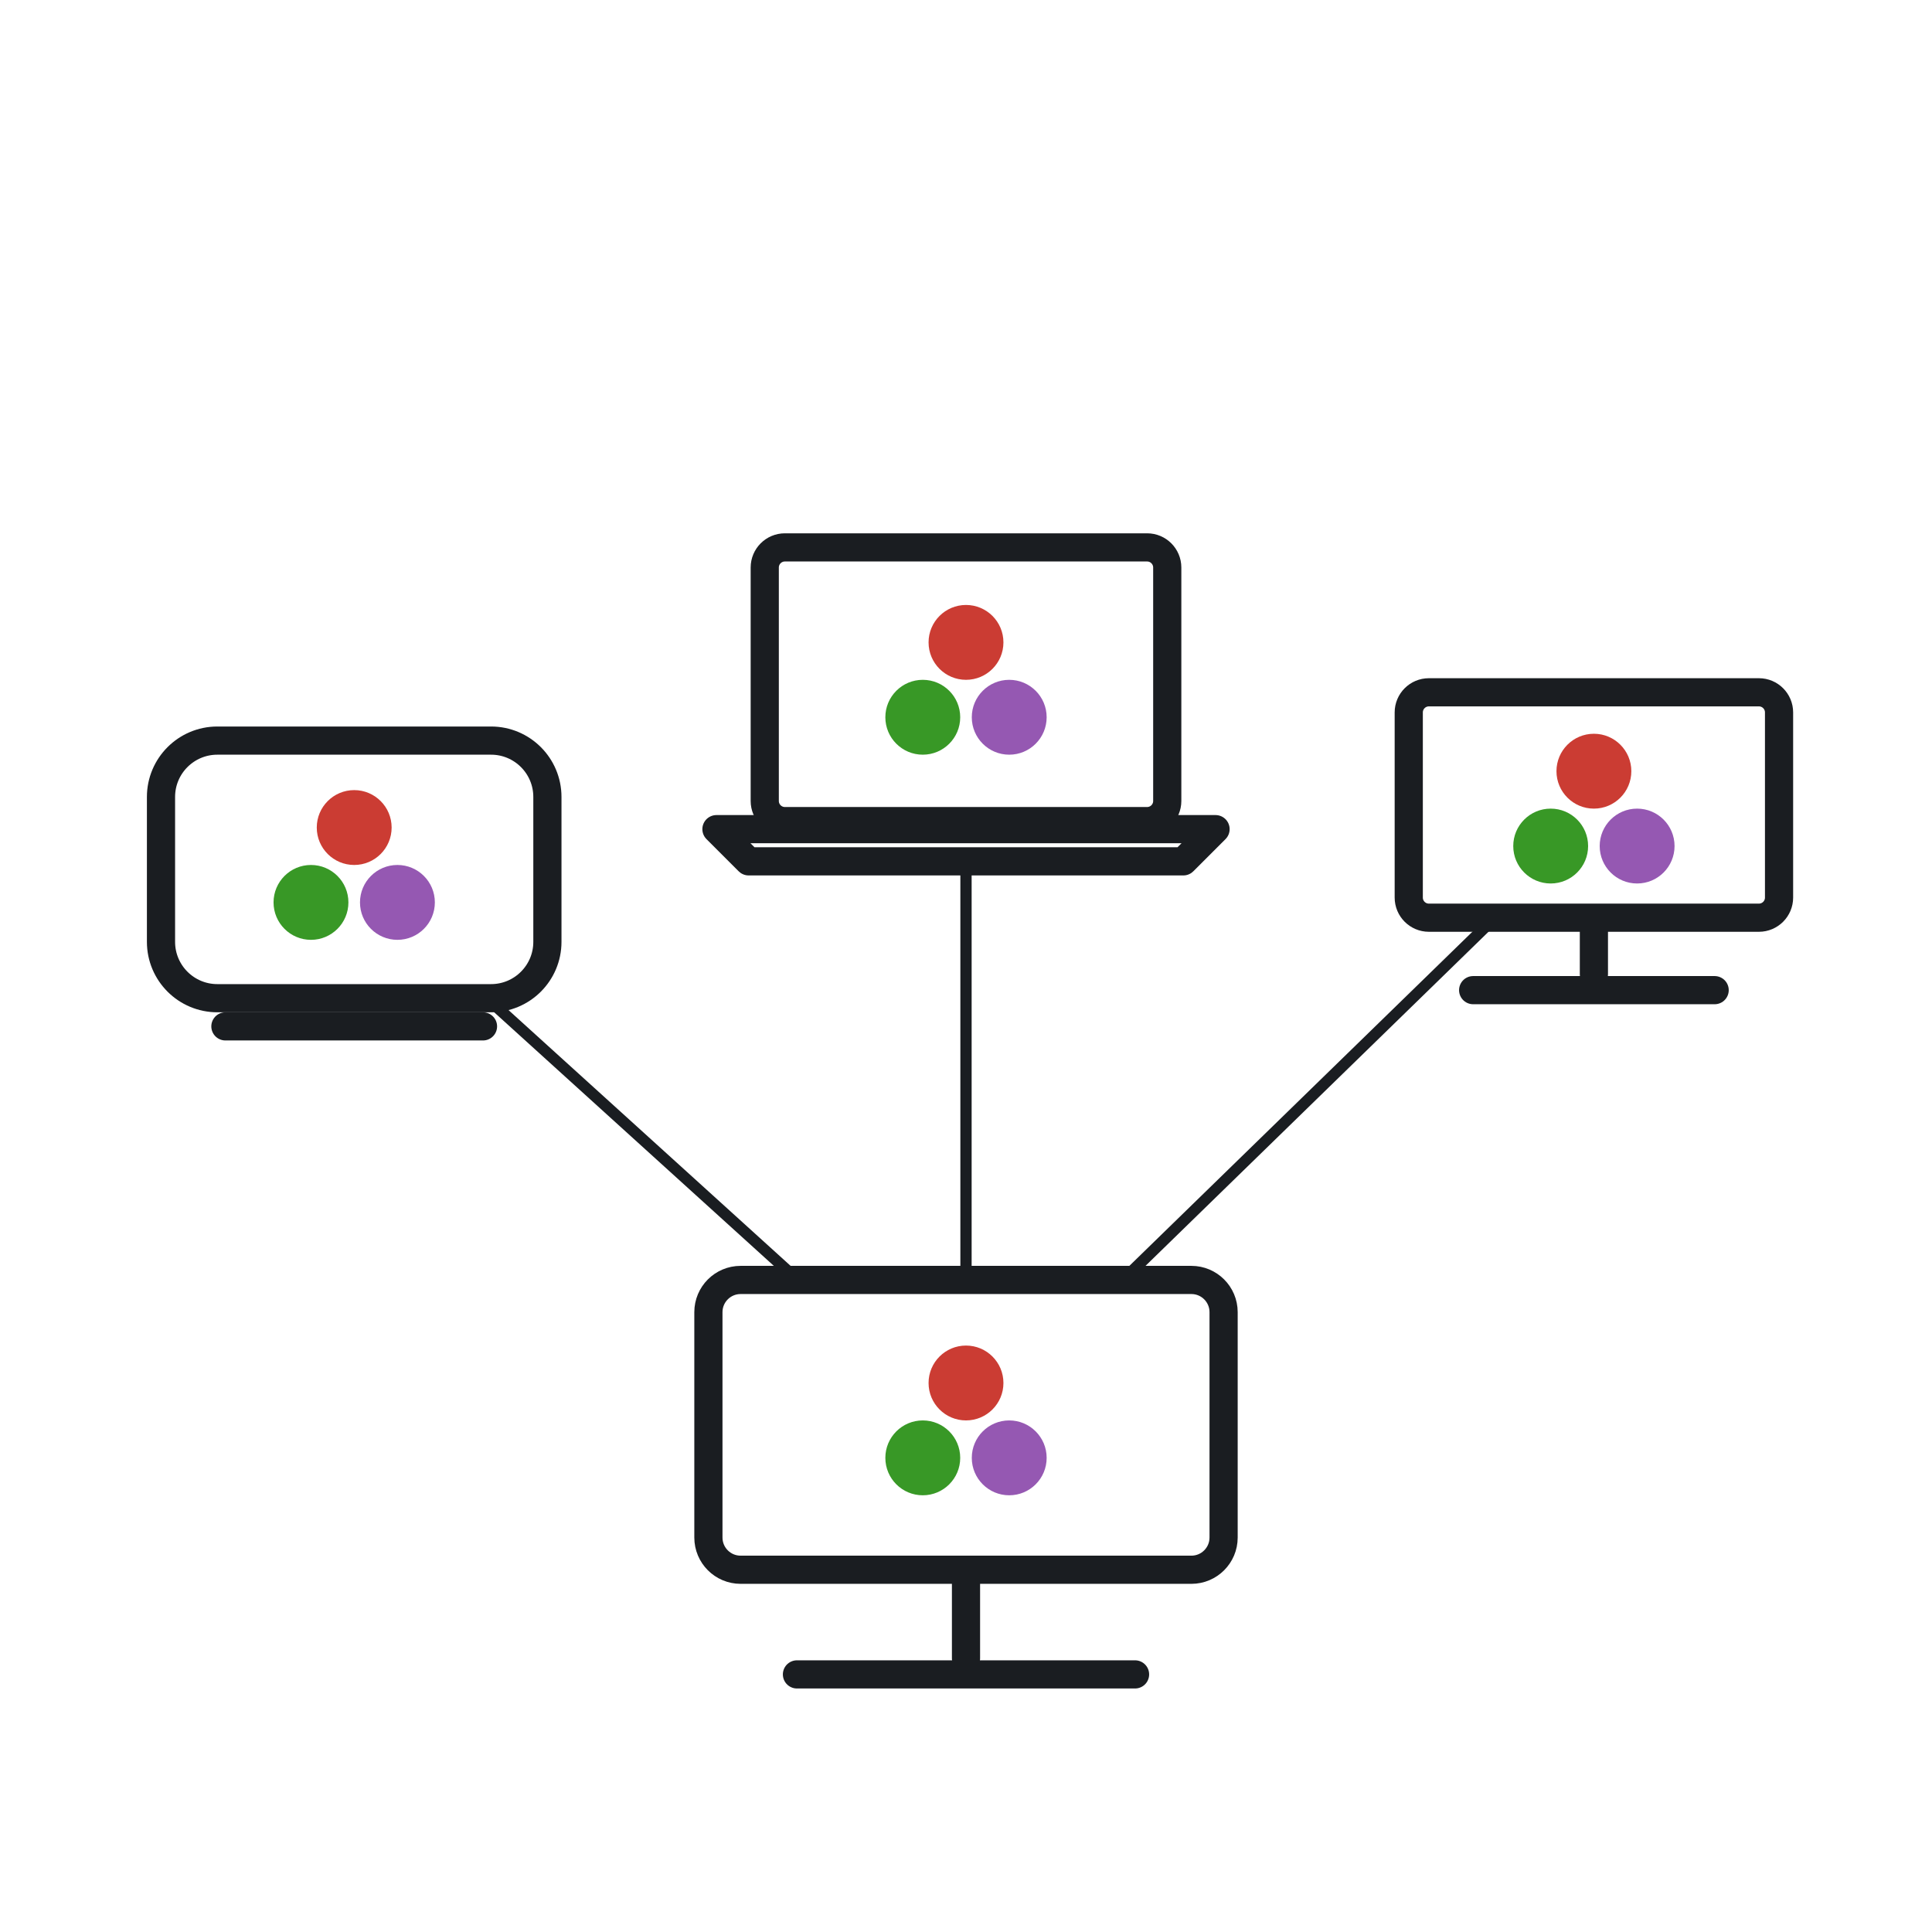
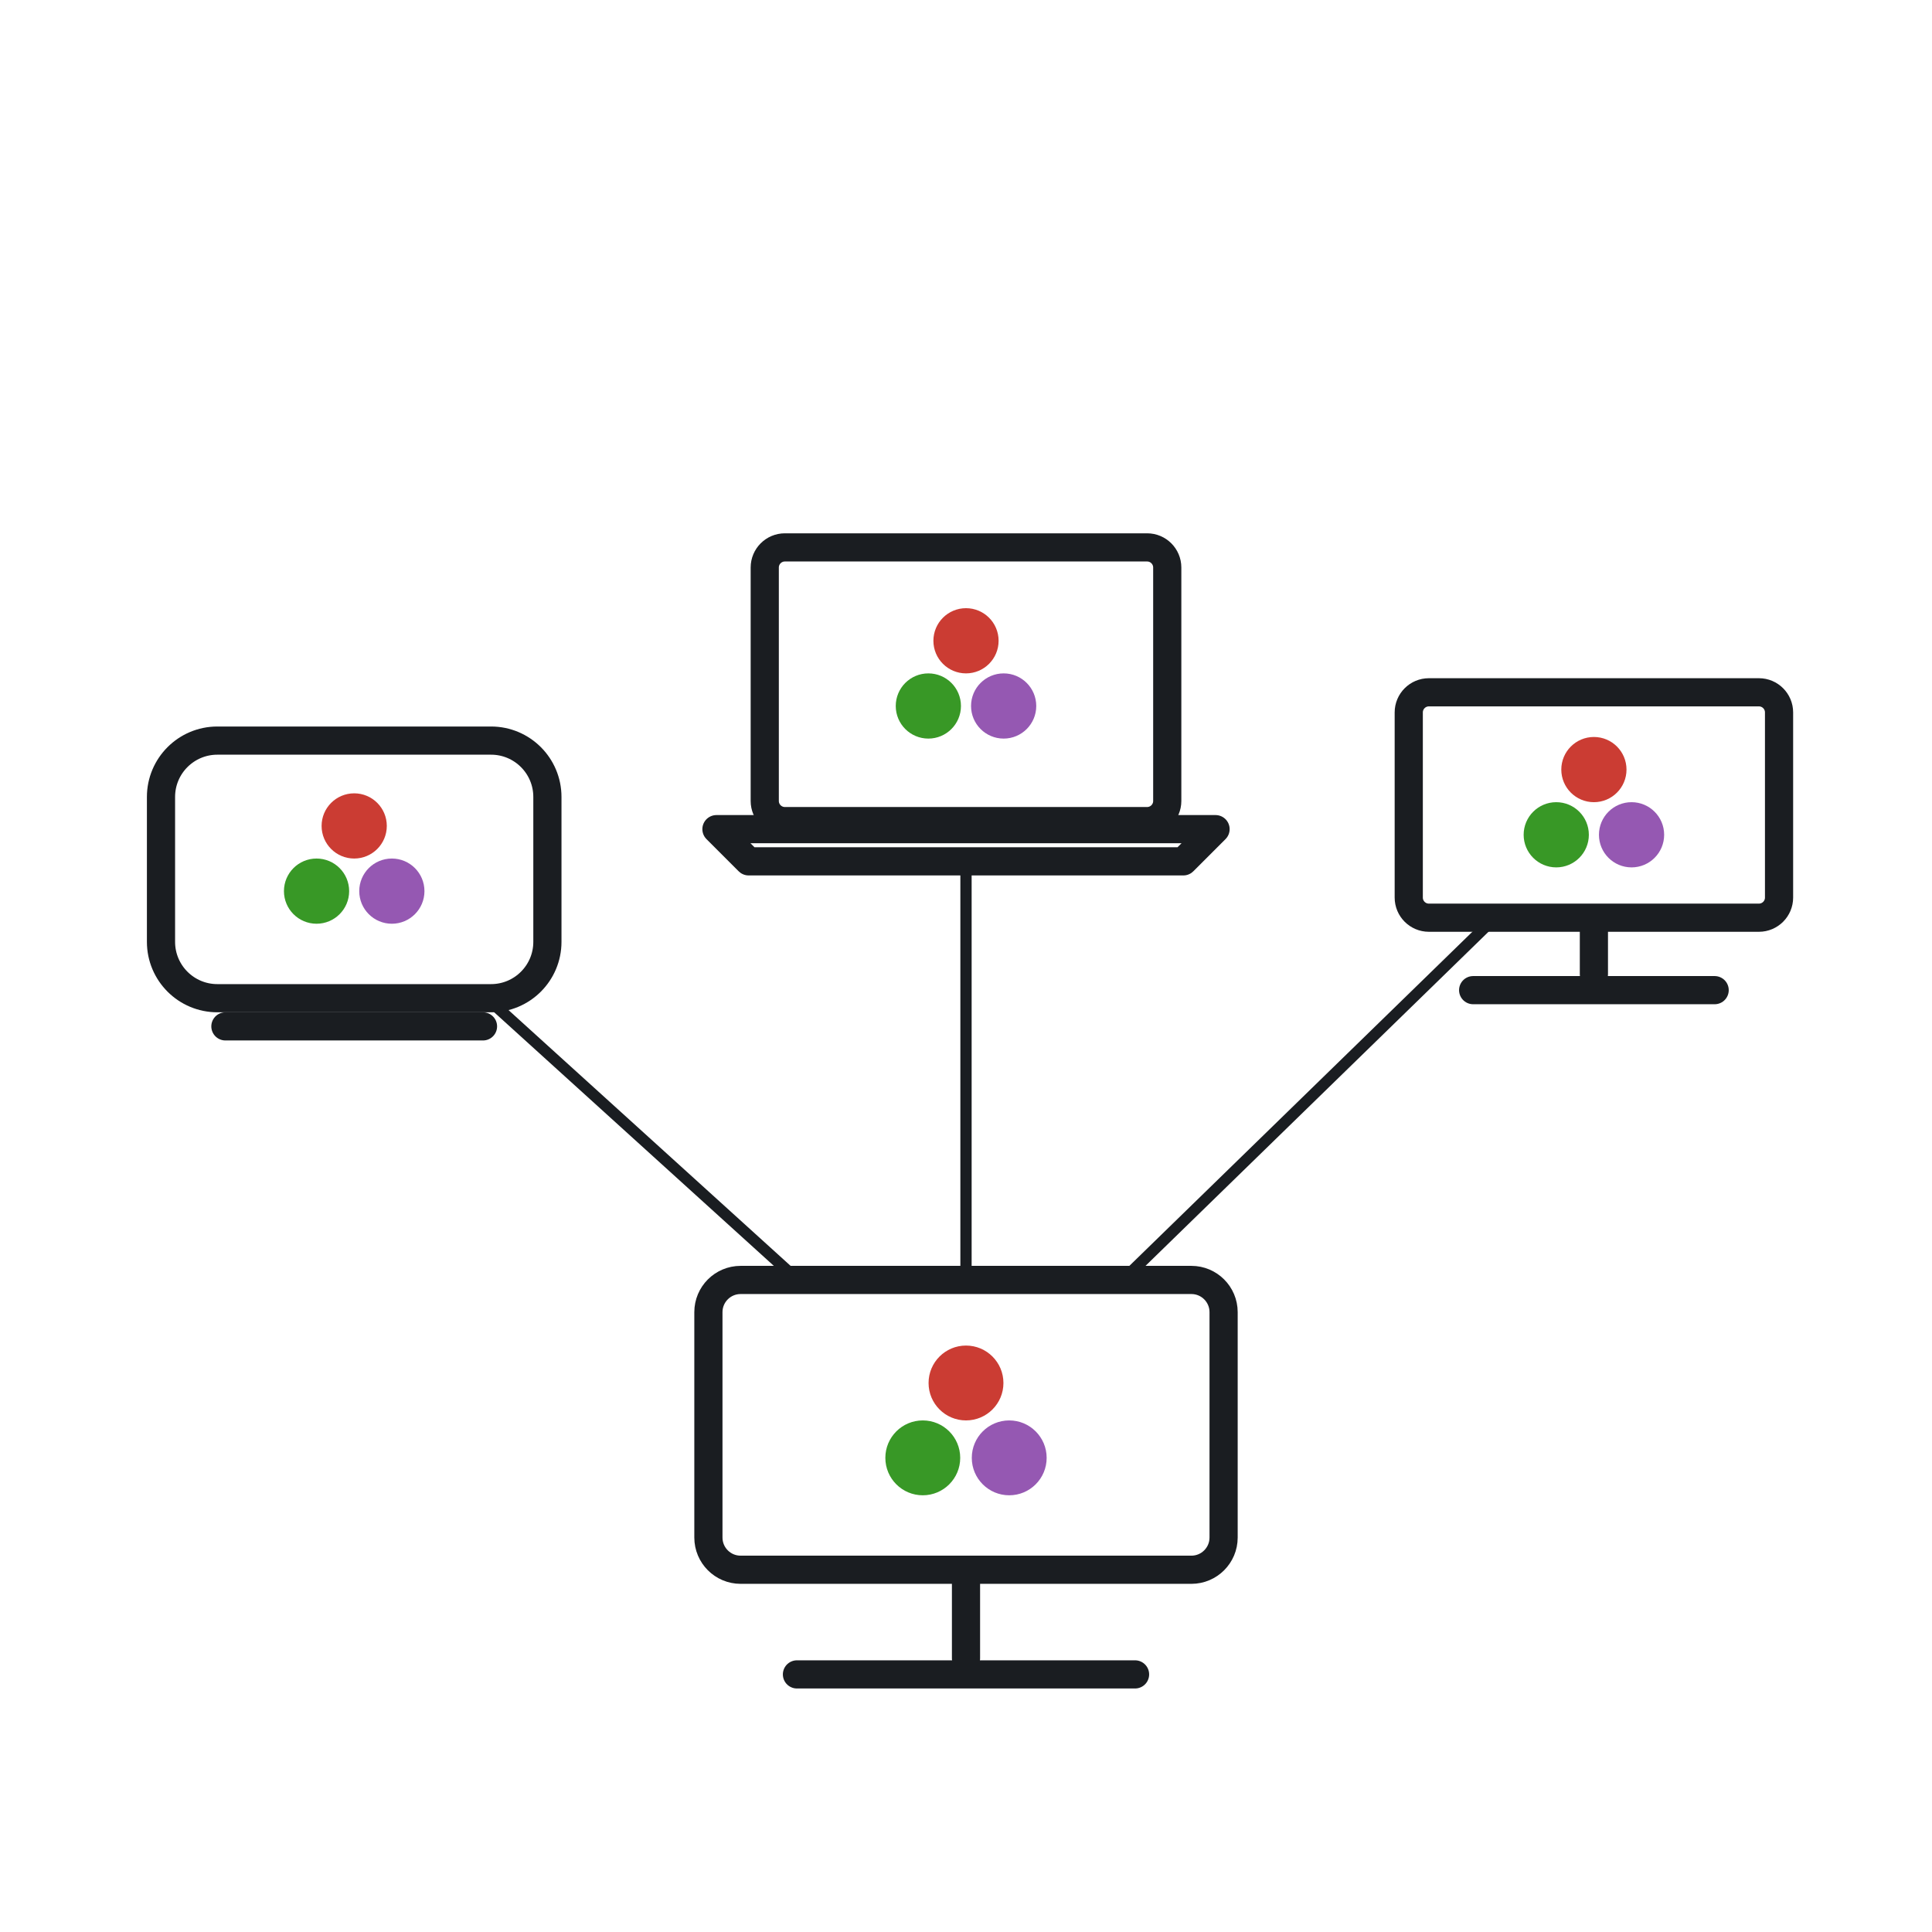
<svg xmlns="http://www.w3.org/2000/svg" viewBox="0 0 240 240" width="240" height="240">
  <defs>
    <style>
      .stroke {
        fill: none;
        stroke: #1a1d21;
        stroke-width: 3.5;
        stroke-linecap: round;
        stroke-linejoin: round;
      }
      .link {
        stroke: #1a1d21;
        stroke-width: 1.4;
        stroke-linecap: round;
        fill: none;
      }
    </style>
    <g id="laptop-body">
      <rect class="stroke" x="-25" y="-22" width="50" height="34" rx="2.5" />
      <path class="stroke" d="M-31,13 L31,13 L27,17 L-27,17 Z" />
    </g>
    <g id="minibox-body">
      <rect class="stroke" x="-24" y="-16" width="48" height="32" rx="7" />
      <line class="stroke" x1="-16" y1="19.5" x2="16" y2="19.5" />
    </g>
    <g id="desktop-body">
      <rect class="stroke" x="-23" y="-22" width="46" height="28" rx="2.5" />
      <line class="stroke" x1="0" y1="7" x2="0" y2="13" />
      <line class="stroke" x1="-15" y1="15" x2="15" y2="15" />
    </g>
    <g id="master-body">
      <rect class="stroke" x="-32" y="-25" width="64" height="36" rx="4" />
      <line class="stroke" x1="0" y1="12" x2="0" y2="22" />
      <line class="stroke" x1="-21" y1="24" x2="21" y2="24" />
    </g>
    <g id="juliadot">
-       <circle cx="0" cy="-6.2" r="4.65" fill="#cb3c33" />
-       <circle cx="-5.369" cy="3.1" r="4.65" fill="#389826" />
-       <circle cx="5.369" cy="3.1" r="4.65" fill="#9558b2" />
+       <circle cx="0" cy="-5.4" r="4.05" fill="#cb3c33" />
+       <circle cx="-4.677" cy="2.7" r="4.05" fill="#389826" />
+       <circle cx="4.677" cy="2.7" r="4.05" fill="#9558b2" />
    </g>
    <g id="juliadot-lg">
      <circle cx="0" cy="-6.2" r="4.65" fill="#cb3c33" />
      <circle cx="-5.369" cy="3.1" r="4.65" fill="#389826" />
      <circle cx="5.369" cy="3.1" r="4.65" fill="#9558b2" />
    </g>
  </defs>
  <path class="link" d="M99.1,159 L60.5,124" />
  <path class="link" d="M120,159 L120,107" />
  <path class="link" d="M139.5,159 L185.7,114" />
  <g transform="translate(44, 108)">
    <use href="#minibox-body" />
-     <use href="#juliadot" x="0" y="1" />
+     <use href="#juliadot" x="0" y="0" />
  </g>
  <g transform="translate(120, 90)">
    <use href="#laptop-body" />
-     <use href="#juliadot" x="0" y="-4" />
+     <use href="#juliadot" x="0" y="-5" />
  </g>
  <g transform="translate(198, 108)">
    <use href="#desktop-body" />
-     <use href="#juliadot" x="0" y="-6" />
+     <use href="#juliadot" x="0" y="-7" />
  </g>
  <g transform="translate(120, 184)">
    <use href="#master-body" />
    <use href="#juliadot-lg" x="0" y="-6" />
  </g>
</svg>
